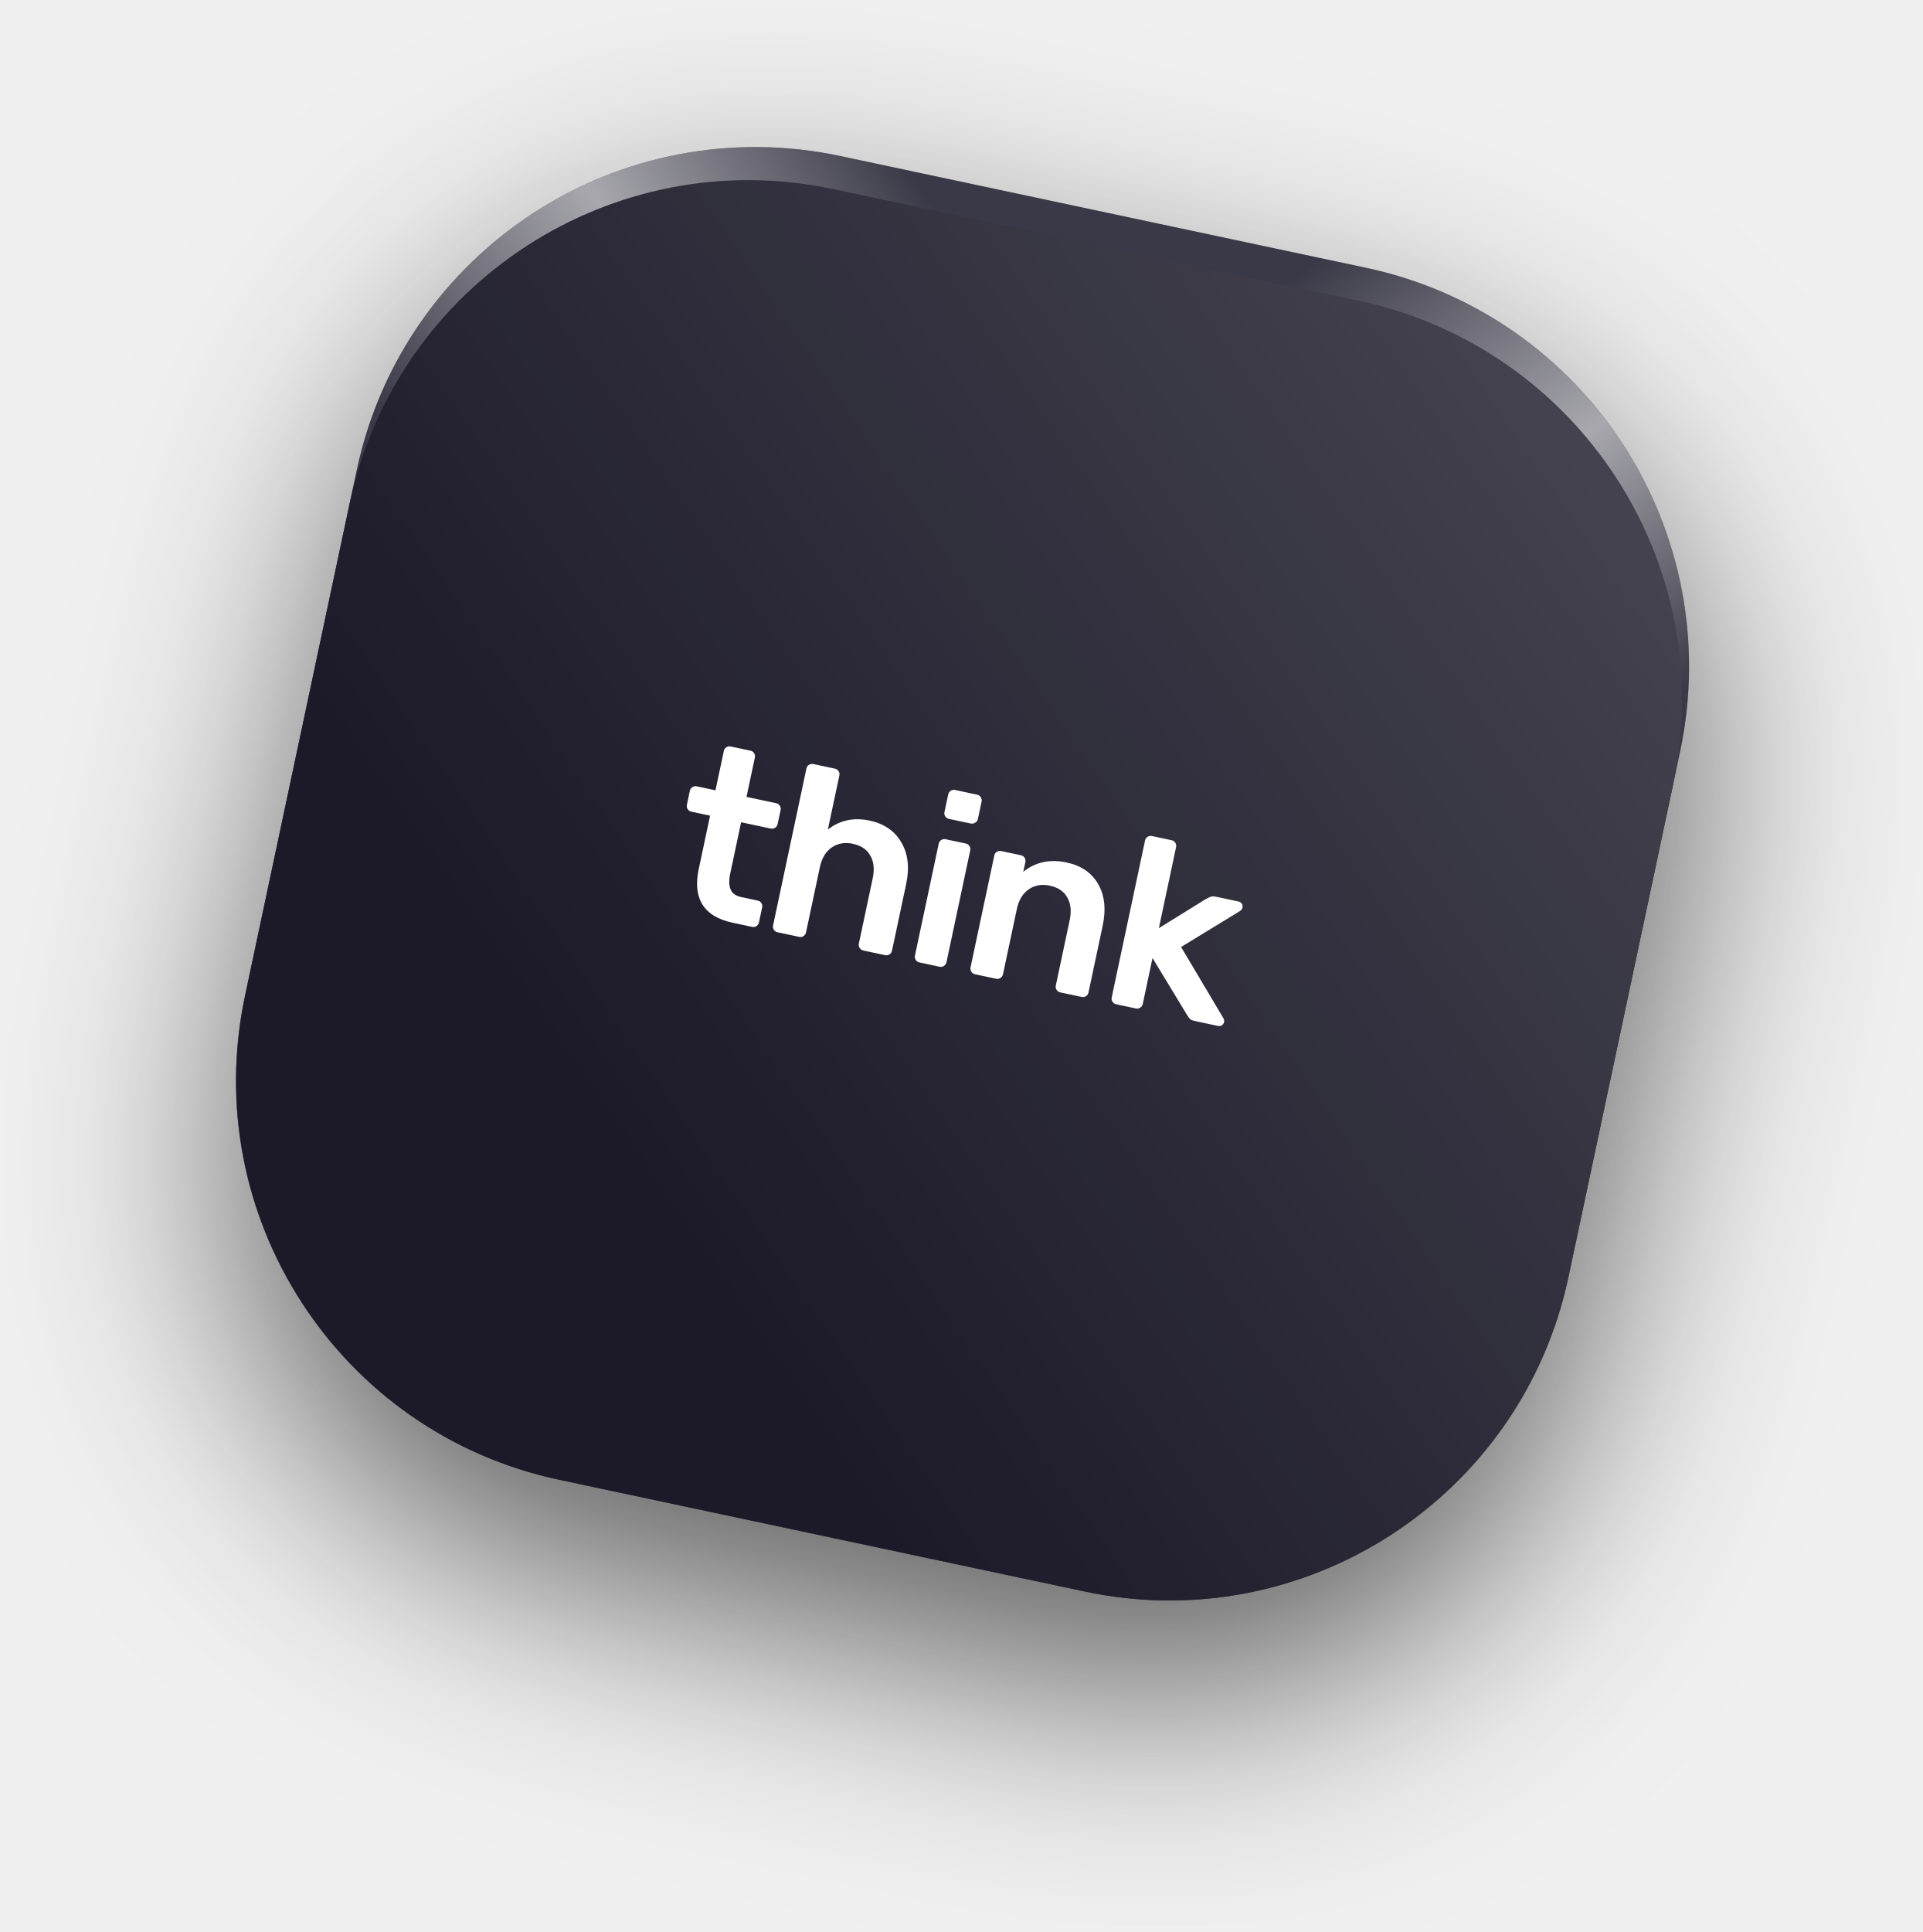
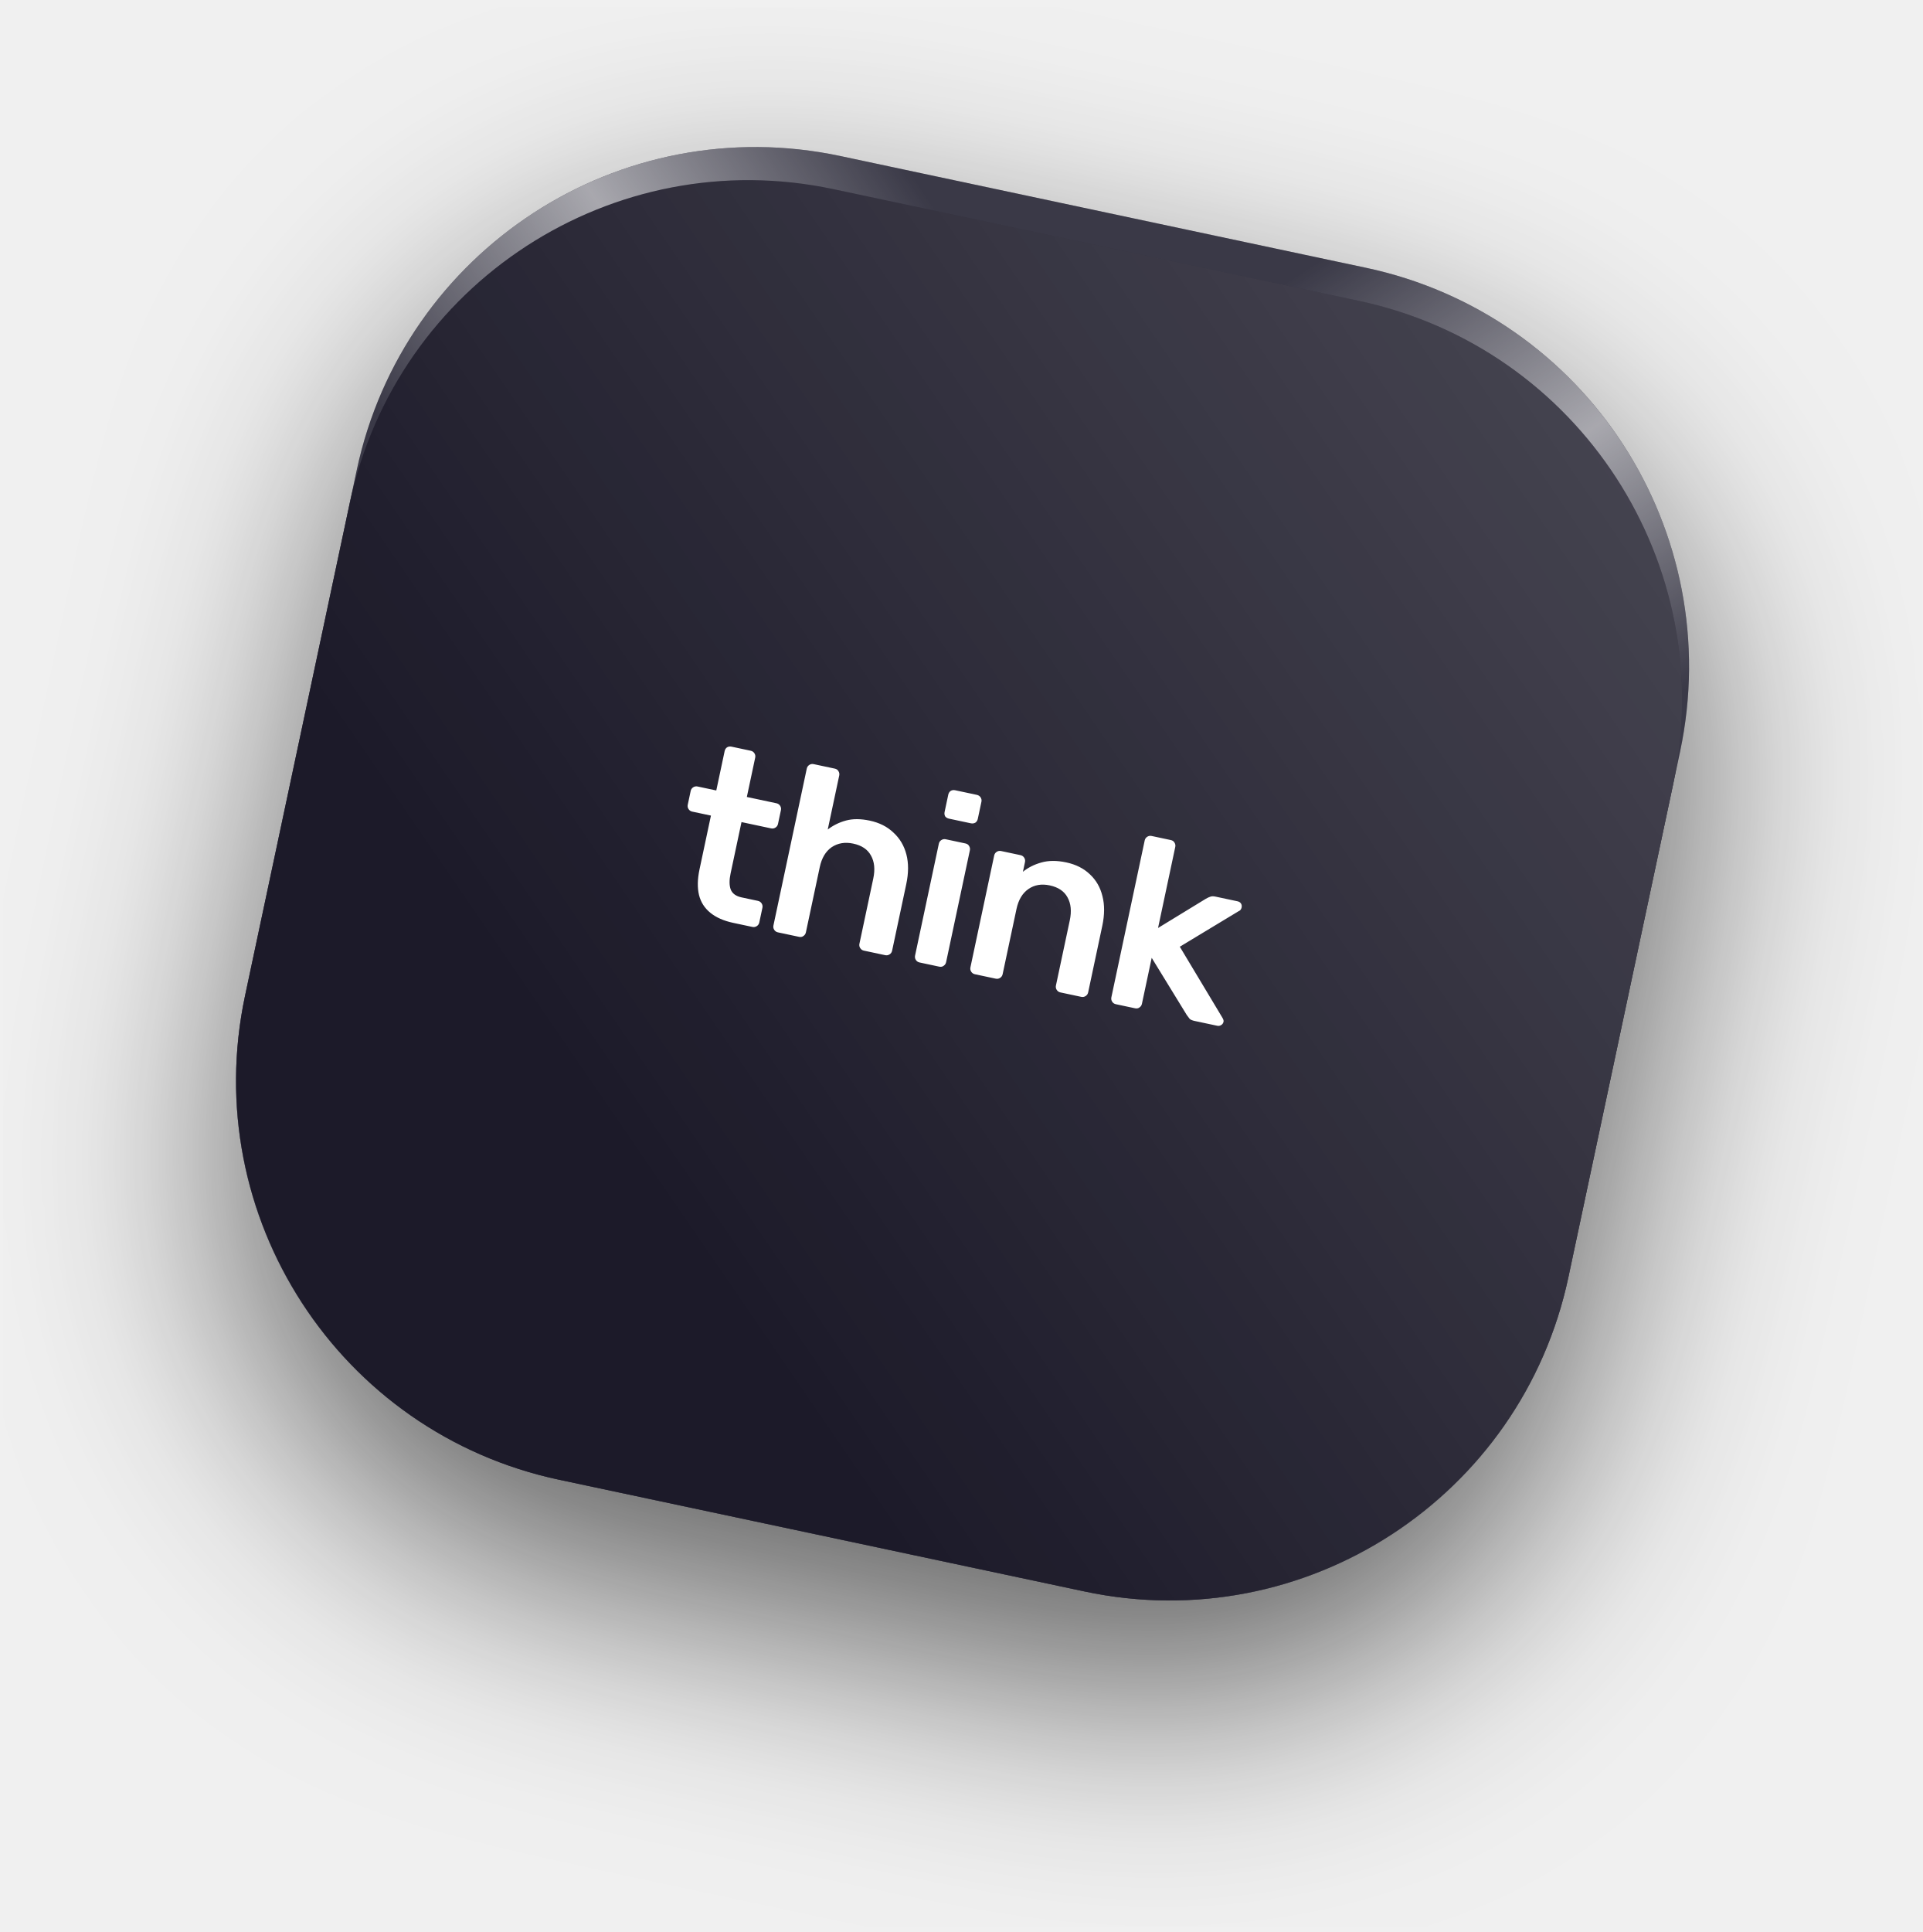
<svg xmlns="http://www.w3.org/2000/svg" width="216" height="217" viewBox="0 0 216 217" fill="none">
  <g filter="url(#filter0_d_514_22483)">
    <rect x="49.602" y="8" width="151.999" height="151.999" rx="45.823" transform="rotate(12 49.6025 8)" fill="#090719" />
    <rect x="49.602" y="8" width="151.999" height="151.999" rx="45.823" transform="rotate(12 49.6025 8)" fill="white" fill-opacity="0.2" />
    <rect x="49.602" y="8" width="151.999" height="151.999" rx="45.823" transform="rotate(12 49.6025 8)" fill="url(#paint0_linear_514_22483)" fill-opacity="0.56" />
    <rect x="49.602" y="8" width="151.999" height="151.999" rx="45.823" transform="rotate(12 49.6025 8)" fill="url(#paint1_linear_514_22483)" fill-opacity="0.56" />
    <rect x="48.813" y="11.717" width="151.999" height="148.199" rx="45.823" transform="rotate(12 48.813 11.7173)" fill="#1C1A29" />
    <rect x="48.813" y="11.717" width="151.999" height="148.199" rx="45.823" transform="rotate(12 48.813 11.7173)" fill="url(#paint2_linear_514_22483)" fill-opacity="0.2" />
-     <path d="M82.31 103.64C80.696 103.297 79.569 102.621 78.93 101.614C78.295 100.589 78.151 99.26 78.498 97.628L79.776 91.613L77.674 91.166C77.497 91.129 77.359 91.035 77.261 90.884C77.163 90.734 77.133 90.57 77.171 90.392L77.505 88.822C77.543 88.644 77.637 88.507 77.787 88.409C77.938 88.311 78.102 88.281 78.279 88.319L80.382 88.766L81.321 84.348C81.362 84.153 81.456 84.015 81.603 83.935C81.754 83.837 81.918 83.807 82.095 83.845L84.304 84.315C84.499 84.356 84.637 84.45 84.717 84.597C84.819 84.73 84.849 84.894 84.807 85.089L83.868 89.507L87.195 90.214C87.372 90.252 87.51 90.346 87.608 90.496C87.705 90.647 87.735 90.811 87.698 90.988L87.364 92.559C87.326 92.736 87.232 92.874 87.082 92.971C86.931 93.069 86.767 93.099 86.59 93.062L83.263 92.355L82.047 98.076C81.884 98.839 81.895 99.444 82.078 99.891C82.261 100.338 82.654 100.625 83.258 100.754L85.121 101.15C85.316 101.191 85.453 101.285 85.533 101.432C85.635 101.565 85.665 101.729 85.624 101.924L85.267 103.601C85.23 103.778 85.135 103.916 84.985 104.014C84.852 104.115 84.688 104.145 84.493 104.104L82.31 103.64ZM87.358 104.713C87.181 104.675 87.043 104.581 86.945 104.43C86.847 104.28 86.817 104.116 86.855 103.938L90.6 86.32C90.641 86.125 90.736 85.988 90.882 85.908C91.033 85.81 91.197 85.78 91.374 85.817L93.796 86.332C93.991 86.374 94.129 86.468 94.209 86.615C94.311 86.748 94.341 86.912 94.299 87.107L93.009 93.174C94.345 92.123 95.909 91.788 97.701 92.169C99.334 92.516 100.523 93.334 101.268 94.624C102.018 95.896 102.197 97.454 101.804 99.3L100.215 106.778C100.177 106.955 100.083 107.093 99.932 107.191C99.799 107.292 99.635 107.322 99.44 107.281L97.019 106.766C96.823 106.725 96.677 106.629 96.579 106.478C96.481 106.327 96.451 106.163 96.489 105.986L98.045 98.667C98.263 97.638 98.176 96.785 97.782 96.108C97.41 95.417 96.753 94.972 95.813 94.772C94.908 94.579 94.118 94.718 93.444 95.186C92.769 95.655 92.325 96.395 92.11 97.406L90.554 104.725C90.516 104.902 90.422 105.04 90.272 105.137C90.139 105.239 89.975 105.269 89.78 105.227L87.358 104.713ZM106.612 91.977C106.435 91.939 106.297 91.845 106.199 91.695C106.101 91.544 106.071 91.38 106.109 91.202L106.522 89.26C106.563 89.064 106.66 88.918 106.81 88.82C106.961 88.722 107.125 88.692 107.302 88.73L109.751 89.251C109.946 89.292 110.092 89.388 110.19 89.539C110.288 89.689 110.316 89.862 110.274 90.057L109.862 92C109.824 92.177 109.721 92.313 109.552 92.407C109.402 92.505 109.238 92.535 109.06 92.497L106.612 91.977ZM103.296 108.1C103.119 108.063 102.981 107.969 102.883 107.818C102.785 107.667 102.755 107.503 102.793 107.326L105.463 94.765C105.505 94.57 105.599 94.432 105.746 94.352C105.896 94.254 106.06 94.224 106.238 94.262L108.5 94.743C108.677 94.78 108.815 94.874 108.913 95.025C109.01 95.175 109.04 95.34 109.003 95.517L106.333 108.078C106.295 108.256 106.201 108.393 106.05 108.491C105.9 108.589 105.736 108.619 105.558 108.581L103.296 108.1ZM109.541 109.428C109.363 109.39 109.226 109.296 109.128 109.145C109.03 108.995 109 108.831 109.038 108.653L111.708 96.092C111.749 95.897 111.844 95.759 111.99 95.679C112.141 95.581 112.305 95.551 112.482 95.589L114.691 96.058C114.886 96.1 115.024 96.194 115.104 96.341C115.206 96.474 115.236 96.638 115.194 96.833L114.962 97.924C116.327 96.823 117.95 96.473 119.831 96.873C121.463 97.22 122.645 98.027 123.377 99.296C124.109 100.564 124.277 102.129 123.881 103.992L122.291 111.47C122.253 111.648 122.159 111.785 122.009 111.883C121.876 111.985 121.712 112.015 121.517 111.973L119.122 111.464C118.944 111.427 118.807 111.332 118.709 111.182C118.611 111.031 118.581 110.867 118.619 110.69L120.174 103.371C120.393 102.342 120.305 101.489 119.912 100.812C119.539 100.121 118.883 99.675 117.943 99.475C117.038 99.283 116.248 99.421 115.574 99.89C114.899 100.358 114.454 101.098 114.239 102.11L112.684 109.428C112.646 109.606 112.552 109.743 112.401 109.841C112.269 109.943 112.105 109.973 111.909 109.931L109.541 109.428ZM125.402 112.799C125.225 112.762 125.087 112.667 124.989 112.517C124.892 112.366 124.862 112.202 124.899 112.025L128.644 94.407C128.686 94.212 128.78 94.074 128.927 93.994C129.077 93.896 129.241 93.866 129.419 93.904L131.627 94.374C131.805 94.411 131.942 94.505 132.04 94.656C132.138 94.806 132.168 94.971 132.13 95.148L130.196 104.25L135.513 100.957C135.574 100.933 135.667 100.888 135.792 100.822C135.939 100.742 136.069 100.695 136.183 100.682C136.297 100.67 136.434 100.68 136.594 100.714L139.122 101.251C139.299 101.289 139.43 101.373 139.514 101.502C139.598 101.631 139.621 101.784 139.583 101.961C139.549 102.121 139.427 102.262 139.215 102.384L132.694 106.366L137.386 114.262C137.512 114.455 137.559 114.623 137.529 114.765C137.491 114.942 137.408 115.073 137.279 115.157C137.15 115.241 137.006 115.266 136.846 115.232L134.264 114.683C134.016 114.63 133.835 114.564 133.722 114.484C133.631 114.391 133.516 114.236 133.376 114.021L129.483 107.603L128.386 112.766C128.348 112.943 128.254 113.081 128.103 113.179C127.953 113.276 127.789 113.306 127.611 113.269L125.402 112.799Z" fill="white" />
+     <path d="M82.375 103.654C81.31 103.427 80.454 103.051 79.806 102.523C79.157 101.996 78.733 101.331 78.533 100.528C78.337 99.708 78.355 98.747 78.589 97.647L79.873 91.606L77.771 91.159C77.593 91.122 77.456 91.027 77.358 90.877C77.26 90.726 77.23 90.562 77.268 90.385L77.596 88.841C77.633 88.664 77.728 88.526 77.878 88.428C78.029 88.331 78.193 88.301 78.37 88.338L80.473 88.785L81.412 84.367C81.45 84.19 81.535 84.05 81.668 83.949C81.818 83.851 81.991 83.823 82.186 83.864L84.342 84.323C84.519 84.36 84.657 84.454 84.755 84.605C84.853 84.756 84.883 84.92 84.845 85.097L83.906 89.515L87.233 90.222C87.41 90.26 87.547 90.354 87.645 90.504C87.743 90.655 87.773 90.819 87.735 90.996L87.407 92.54C87.37 92.717 87.275 92.855 87.125 92.953C86.974 93.051 86.81 93.081 86.633 93.043L83.306 92.336L82.079 98.111C81.924 98.838 81.928 99.433 82.089 99.893C82.269 100.358 82.678 100.658 83.316 100.794L85.153 101.184C85.33 101.222 85.468 101.316 85.566 101.467C85.663 101.617 85.693 101.781 85.656 101.959L85.305 103.609C85.267 103.786 85.173 103.924 85.022 104.022C84.872 104.119 84.708 104.149 84.531 104.112L82.375 103.654ZM87.397 104.721C87.22 104.683 87.082 104.589 86.984 104.439C86.886 104.288 86.856 104.124 86.894 103.947L90.639 86.329C90.677 86.151 90.771 86.014 90.921 85.916C91.072 85.818 91.236 85.788 91.413 85.826L93.782 86.329C93.977 86.371 94.115 86.465 94.195 86.612C94.293 86.762 94.323 86.926 94.285 87.104L92.995 93.171C93.595 92.706 94.278 92.369 95.046 92.161C95.813 91.953 96.702 91.957 97.714 92.172C98.796 92.402 99.683 92.85 100.376 93.516C101.091 94.169 101.575 94.986 101.83 95.967C102.085 96.949 102.081 98.06 101.817 99.302L100.227 106.781C100.189 106.958 100.095 107.096 99.945 107.193C99.794 107.291 99.63 107.321 99.453 107.284L97.058 106.774C96.88 106.737 96.743 106.643 96.645 106.492C96.547 106.341 96.517 106.177 96.555 106L98.11 98.681C98.329 97.652 98.243 96.79 97.853 96.096C97.481 95.404 96.816 94.957 95.858 94.753C94.935 94.557 94.128 94.692 93.435 95.156C92.761 95.625 92.314 96.374 92.096 97.403L90.54 104.722C90.502 104.899 90.408 105.037 90.258 105.134C90.125 105.236 89.961 105.266 89.766 105.224L87.397 104.721ZM103.309 108.103C103.132 108.066 102.994 107.971 102.896 107.821C102.798 107.67 102.768 107.506 102.806 107.329L105.476 94.767C105.514 94.59 105.608 94.452 105.759 94.355C105.909 94.257 106.073 94.227 106.251 94.264L108.46 94.734C108.655 94.775 108.792 94.87 108.872 95.016C108.97 95.167 109 95.331 108.962 95.508L106.292 108.07C106.255 108.247 106.161 108.385 106.01 108.483C105.877 108.584 105.713 108.614 105.518 108.573L103.309 108.103ZM106.631 91.953C106.436 91.912 106.287 91.824 106.186 91.692C106.106 91.545 106.086 91.374 106.128 91.179L106.535 89.263C106.573 89.085 106.658 88.945 106.791 88.844C106.941 88.746 107.114 88.718 107.309 88.76L109.731 89.274C109.926 89.316 110.073 89.412 110.171 89.562C110.269 89.713 110.299 89.877 110.261 90.054L109.854 91.971C109.812 92.166 109.716 92.312 109.565 92.41C109.419 92.49 109.248 92.509 109.052 92.468L106.631 91.953ZM109.528 109.425C109.35 109.387 109.213 109.293 109.115 109.143C109.017 108.992 108.987 108.828 109.025 108.651L111.695 96.089C111.733 95.912 111.827 95.774 111.977 95.676C112.128 95.579 112.292 95.549 112.469 95.586L114.652 96.05C114.829 96.088 114.967 96.182 115.064 96.333C115.162 96.483 115.192 96.647 115.155 96.825L114.923 97.916C115.505 97.446 116.19 97.1 116.979 96.879C117.789 96.643 118.727 96.638 119.791 96.864C120.874 97.094 121.761 97.543 122.454 98.209C123.15 98.858 123.617 99.671 123.855 100.649C124.11 101.63 124.105 102.742 123.841 103.984L122.252 111.462C122.214 111.639 122.12 111.777 121.969 111.875C121.819 111.973 121.655 112.003 121.477 111.965L119.135 111.467C118.958 111.429 118.82 111.335 118.722 111.185C118.625 111.034 118.595 110.87 118.632 110.693L120.188 103.374C120.407 102.345 120.321 101.483 119.931 100.788C119.558 100.097 118.893 99.65 117.935 99.446C117.013 99.25 116.214 99.386 115.54 99.855C114.865 100.323 114.419 101.072 114.2 102.101L112.644 109.42C112.607 109.597 112.512 109.735 112.362 109.833C112.211 109.931 112.047 109.961 111.87 109.923L109.528 109.425ZM125.363 112.791C125.186 112.753 125.048 112.659 124.95 112.509C124.853 112.358 124.823 112.194 124.86 112.017L128.605 94.399C128.643 94.221 128.737 94.084 128.888 93.986C129.038 93.888 129.202 93.858 129.38 93.896L131.535 94.354C131.73 94.395 131.868 94.49 131.948 94.636C132.046 94.787 132.076 94.951 132.038 95.128L130.104 104.23L135.474 100.949C135.664 100.841 135.828 100.765 135.968 100.72C136.111 100.658 136.306 100.653 136.555 100.706L139.03 101.232C139.207 101.27 139.338 101.353 139.422 101.482C139.506 101.611 139.529 101.764 139.491 101.942C139.476 102.013 139.441 102.089 139.387 102.17C139.332 102.251 139.244 102.316 139.123 102.364L132.549 106.335L137.294 114.242C137.433 114.457 137.49 114.627 137.464 114.751C137.426 114.928 137.334 115.057 137.187 115.137C137.058 115.221 136.913 115.246 136.754 115.212L134.225 114.675C133.959 114.618 133.772 114.541 133.663 114.444C133.575 114.332 133.466 114.189 133.337 114.013L129.391 107.583L128.293 112.746C128.256 112.924 128.162 113.061 128.011 113.159C127.878 113.261 127.714 113.291 127.519 113.249L125.363 112.791Z" fill="white" />
  </g>
  <defs>
    <filter id="filter0_d_514_22483" x="0.367" y="0.827" width="215.545" height="215.546" filterUnits="userSpaceOnUse" color-interpolation-filters="sRGB">
      <feFlood flood-opacity="0" result="BackgroundImageFix" />
      <feColorMatrix in="SourceAlpha" type="matrix" values="0 0 0 0 0 0 0 0 0 0 0 0 0 0 0 0 0 0 127 0" result="hardAlpha" />
      <feOffset dy="10.46" />
      <feGaussianBlur stdDeviation="13.075" />
      <feColorMatrix type="matrix" values="0 0 0 0 0 0 0 0 0 0 0 0 0 0 0 0 0 0 0.6 0" />
      <feBlend mode="normal" in2="BackgroundImageFix" result="effect1_dropShadow_514_22483" />
      <feBlend mode="normal" in="SourceGraphic" in2="effect1_dropShadow_514_22483" result="shape" />
    </filter>
    <linearGradient id="paint0_linear_514_22483" x1="49.602" y1="8" x2="201.602" y2="159.999" gradientUnits="userSpaceOnUse">
      <stop offset="0.333" stop-color="white" stop-opacity="0" />
      <stop offset="0.484" stop-color="white" />
      <stop offset="0.625" stop-color="white" stop-opacity="0" />
    </linearGradient>
    <linearGradient id="paint1_linear_514_22483" x1="201.602" y1="8" x2="49.602" y2="159.999" gradientUnits="userSpaceOnUse">
      <stop offset="0.323" stop-color="white" stop-opacity="0" />
      <stop offset="0.469" stop-color="white" />
      <stop offset="0.625" stop-color="white" stop-opacity="0" />
    </linearGradient>
    <linearGradient id="paint2_linear_514_22483" x1="200.812" y1="11.717" x2="94.86" y2="123.174" gradientUnits="userSpaceOnUse">
      <stop stop-color="white" />
      <stop offset="1" stop-color="white" stop-opacity="0" />
    </linearGradient>
  </defs>
</svg>
